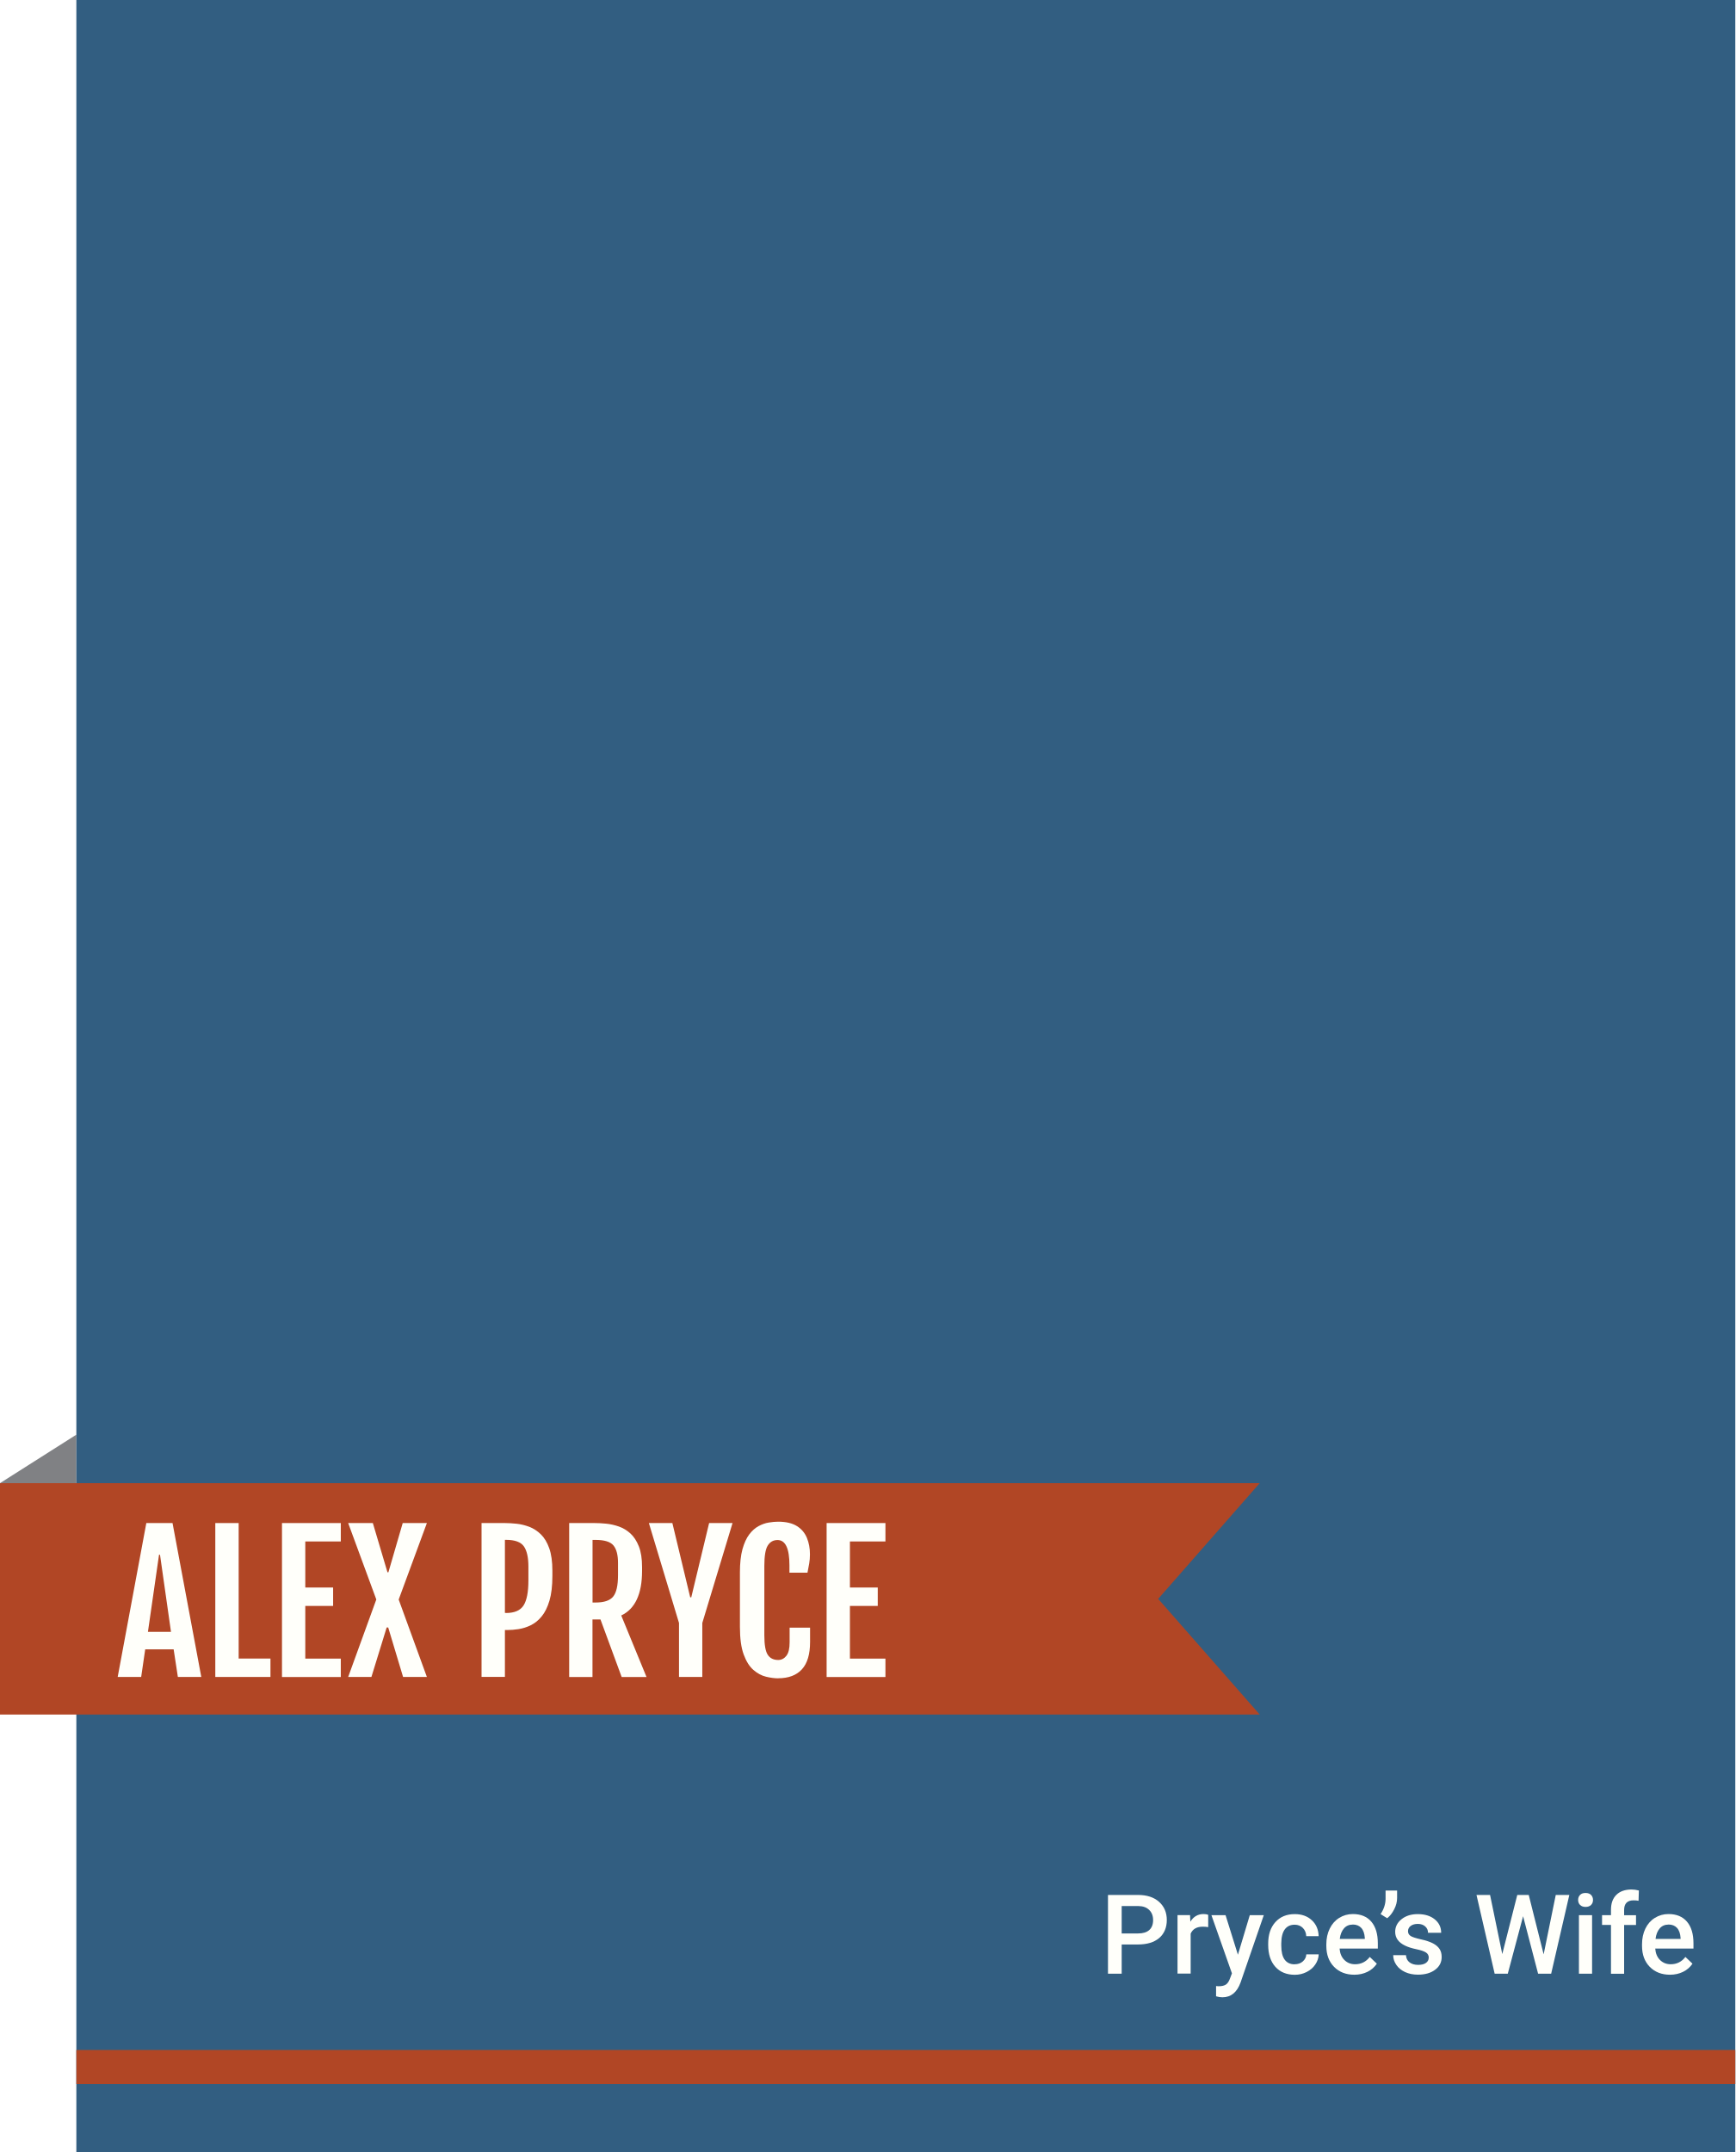
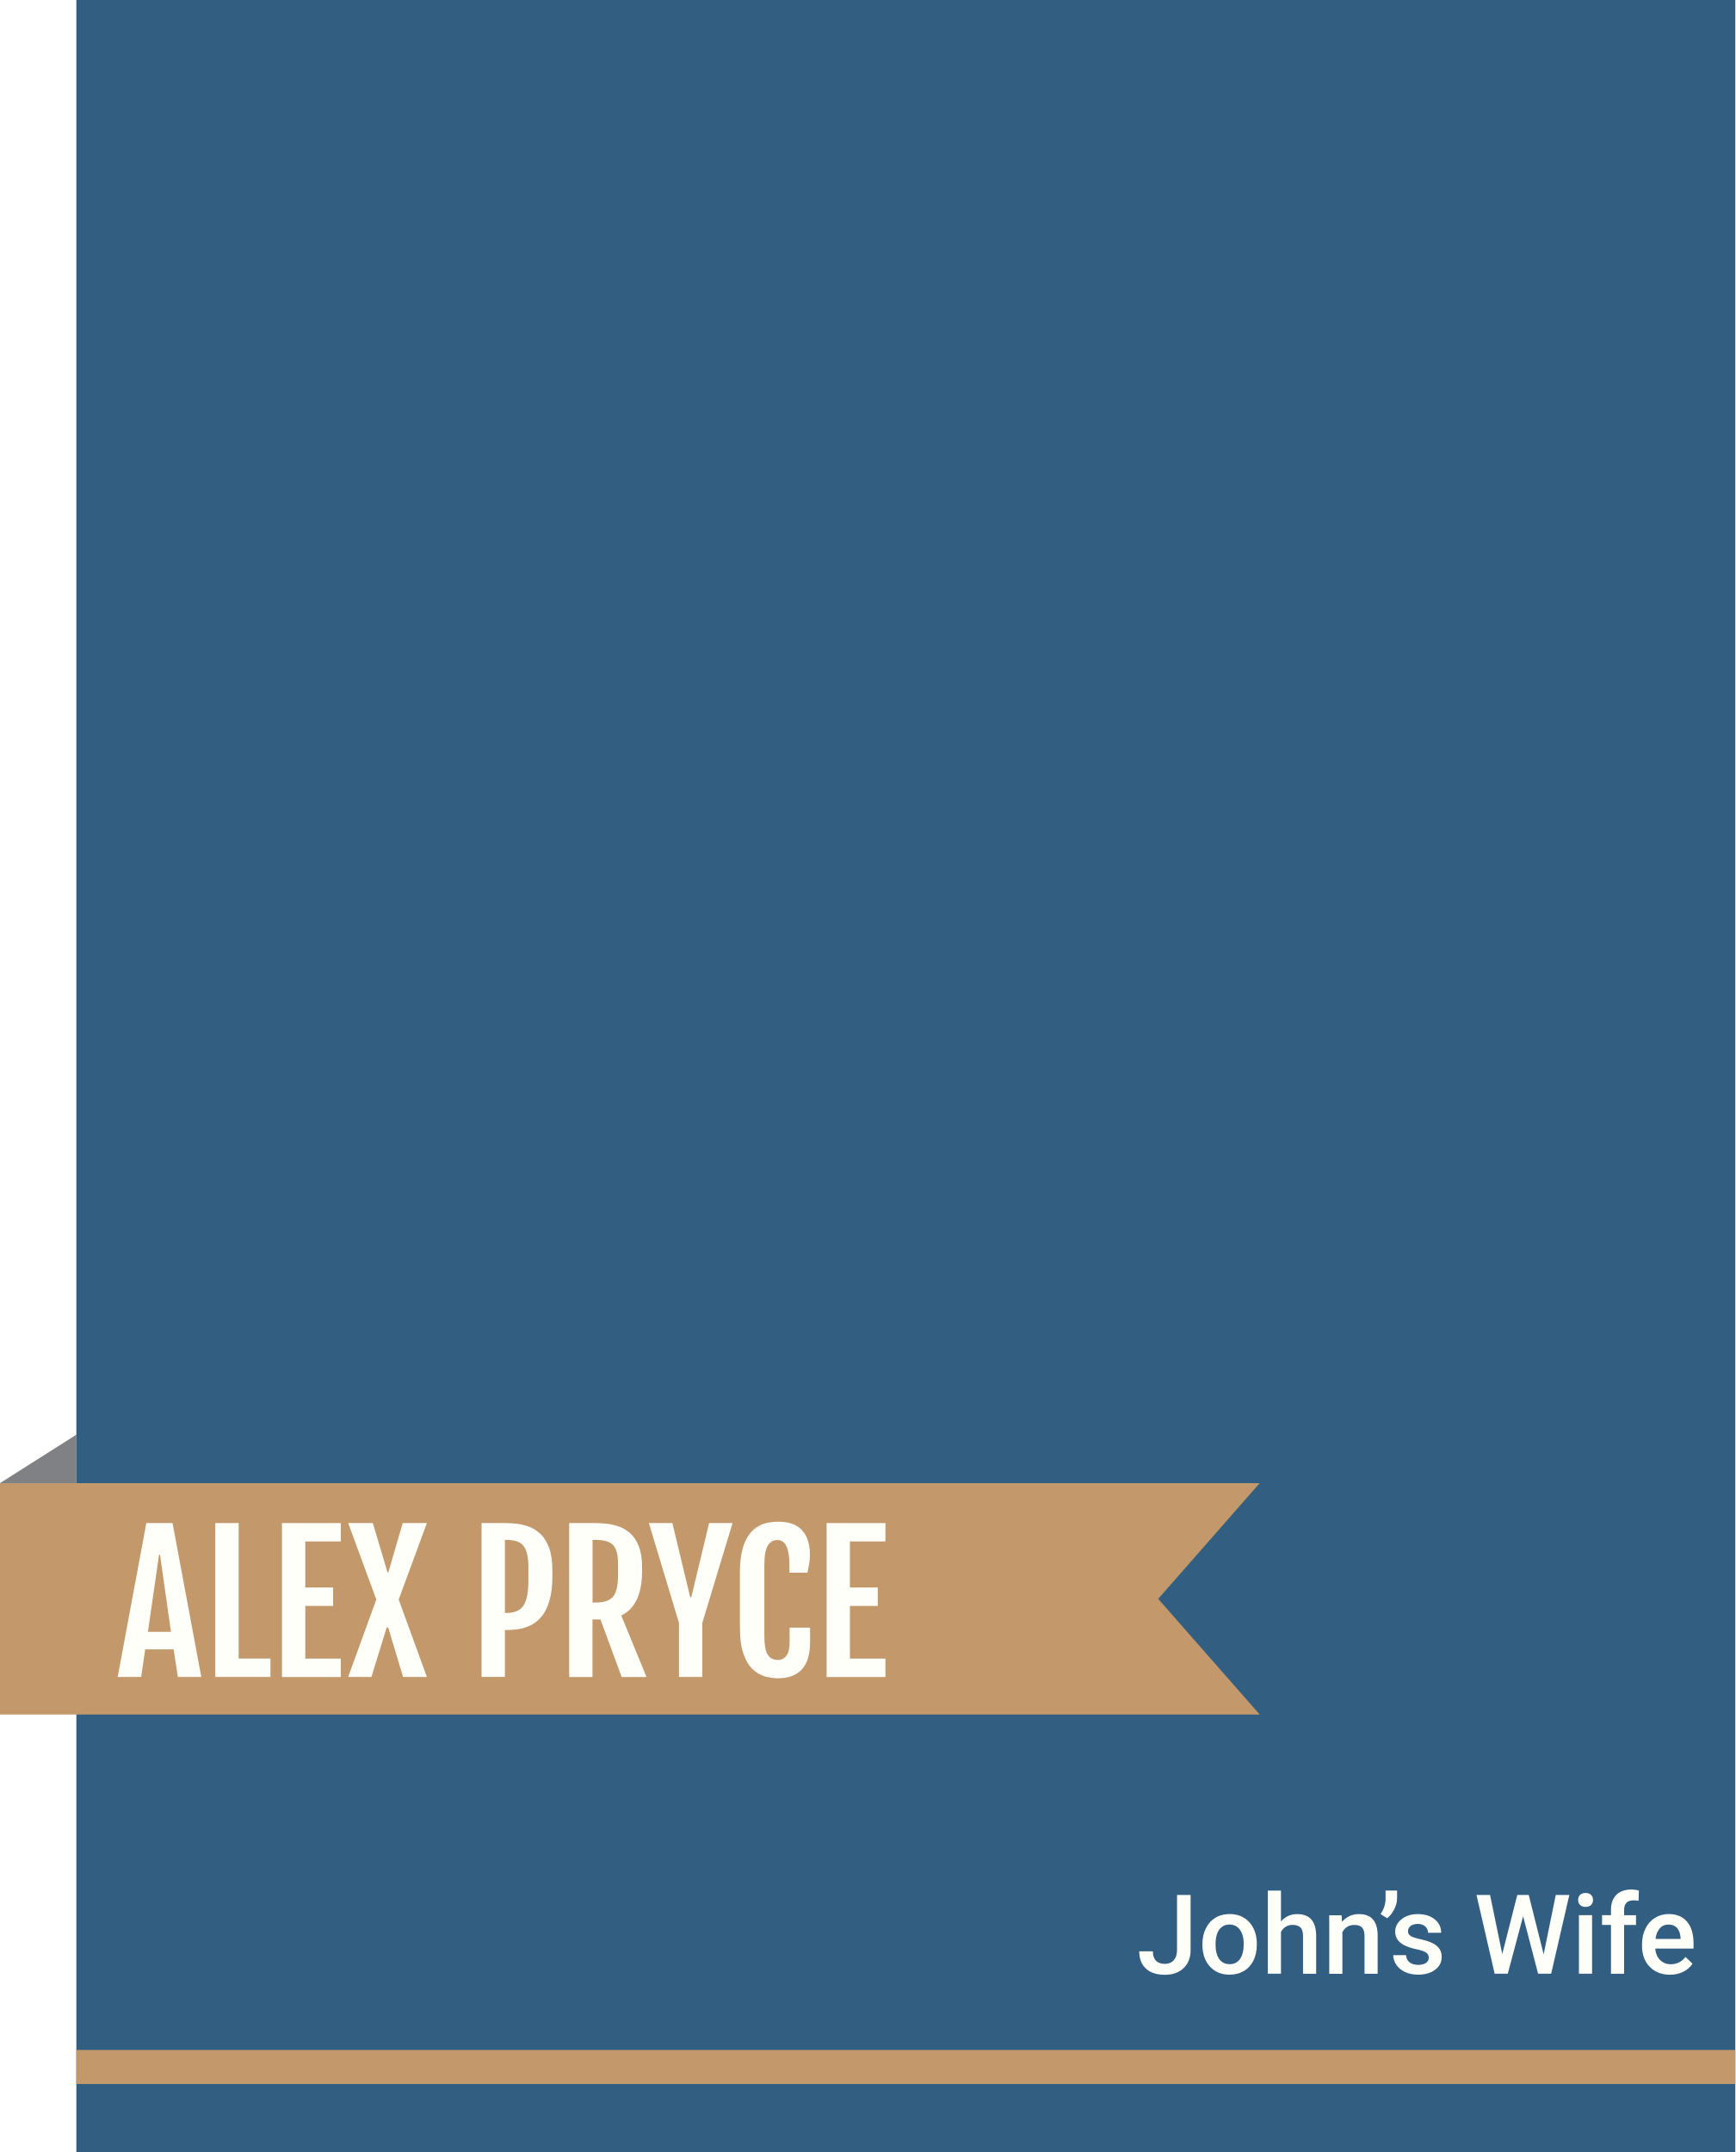
<svg xmlns="http://www.w3.org/2000/svg" id="Layer_1" data-name="Layer 1" viewBox="0 0 280 347.19">
  <defs>
    <style>
      .cls-1 {
        fill: #808184;
      }

      .cls-1, .cls-2, .cls-3, .cls-4 {
        stroke-width: 0px;
      }

      .cls-2 {
-         fill: #fffffa;
+         fill: #c3996b;
      }

      .cls-3 {
-         fill: #b14625;
+         fill: #fffffa;
      }

      .cls-4 {
        fill: #325e81;
      }
    </style>
  </defs>
  <polygon class="cls-1" points="0 239.28 12.32 231.46 12.32 239.28 0 239.28" />
+   <path class="cls-4" d="M107.12,0H12.32v347.19h267.68V0H107.12Z" />
+   <polygon class="cls-2" points="203.26 239.28 0 239.28 0 276.61 203.26 276.61 186.88 257.95 203.26 239.28" />
  <g>
-     <path class="cls-4" d="M107.12,0H12.32v347.19h267.68V0H107.12Z" />
-     <polygon class="cls-3" points="203.26 239.28 0 239.28 0 276.61 203.26 276.61 186.88 257.95 203.26 239.28" />
-     <g>
-       <path class="cls-2" d="M23.6,245.72h4.24l4.64,24.83h-3.78l-.68-4.45h-4.59l-.65,4.45h-3.79l4.62-24.83ZM27.59,263.27l-1.77-12.43h-.16l-1.79,12.43h3.72Z" />
-       <path class="cls-2" d="M34.74,245.72h3.77v21.86h5.13v2.97h-8.9v-24.83Z" />
-       <path class="cls-2" d="M45.5,245.72h9.49v2.97h-5.73v7.43h4.49v2.97h-4.49v8.5h5.73v2.97h-9.49v-24.83Z" />
-       <path class="cls-2" d="M60.72,258.05l-4.54-12.33h3.98l2.36,7.94h.15l2.31-7.94h3.9l-4.55,12.34,4.55,12.49h-3.84l-2.4-7.98h-.25l-2.46,7.98h-3.75l4.54-12.5Z" />
-       <path class="cls-2" d="M77.7,245.72h3.77c.57,0,1.2.04,1.88.11s1.36.24,2.04.49c.68.26,1.3.66,1.87,1.21.57.55,1.02,1.3,1.36,2.25s.51,2.16.51,3.62v.87c0,1.59-.16,2.91-.47,3.97-.32,1.06-.73,1.9-1.26,2.54-.52.64-1.11,1.11-1.75,1.42-.64.32-1.3.52-1.96.63-.66.1-1.28.15-1.86.15h-.36v7.56h-3.77v-24.83ZM81.65,260.23c1.37,0,2.31-.41,2.83-1.22.52-.81.78-2.16.78-4.03v-2.24c0-1.47-.24-2.56-.73-3.26s-1.45-1.05-2.87-1.05h-.19v11.79h.19Z" />
-       <path class="cls-2" d="M91.84,245.72h4.08c.57,0,1.2.03,1.89.1.69.07,1.37.22,2.05.46.68.24,1.3.61,1.86,1.12.56.51,1.01,1.2,1.36,2.08s.52,1.99.52,3.34v.63c0,3.72-1.12,6.12-3.36,7.18l4.08,9.93h-4.01l-3.42-9.29h-1.29v9.29h-3.76v-24.83ZM96.1,258.54c1.38,0,2.32-.32,2.84-.96.52-.64.78-1.79.78-3.46v-1.96c0-1.28-.24-2.22-.73-2.82-.49-.6-1.45-.9-2.89-.9h-.49v10.1h.49Z" />
-       <path class="cls-2" d="M109.56,261.84l-4.86-16.12h3.79l2.88,11.98h.17l2.88-11.98h3.78l-4.88,16.12v8.71h-3.76v-8.71Z" />
-       <path class="cls-2" d="M125.57,270.77c-.6,0-1.26-.09-1.97-.26-.71-.17-1.39-.54-2.03-1.09-.64-.55-1.16-1.38-1.57-2.49s-.61-2.6-.61-4.46v-8.8c0-1.49.14-2.74.41-3.73.28-.99.64-1.79,1.09-2.38.45-.6.95-1.04,1.5-1.34.55-.3,1.09-.49,1.64-.58.55-.09,1.05-.14,1.52-.14,1.28,0,2.29.24,3.04.71s1.28,1.11,1.61,1.91c.33.8.49,1.68.49,2.64,0,.53-.04,1.02-.12,1.48-.08.45-.18.95-.28,1.49h-2.91v-1.19c0-2.72-.64-4.08-1.92-4.08-.69,0-1.21.3-1.58.89s-.55,1.69-.55,3.28v11.19c0,1.54.18,2.59.55,3.15.36.56.93.84,1.69.84.53,0,.97-.23,1.32-.68.35-.45.52-1.17.52-2.17v-2.36h3.3v2.3c0,1.99-.44,3.46-1.32,4.42-.88.96-2.16,1.44-3.82,1.44Z" />
-       <path class="cls-2" d="M133.38,245.72h9.49v2.97h-5.73v7.43h4.49v2.97h-4.49v8.5h5.73v2.97h-9.49v-24.83Z" />
-     </g>
-     <g>
-       <path class="cls-2" d="M180.99,313.71v4.71h-2.21v-12.7h4.86c1.42,0,2.55.37,3.38,1.11.83.74,1.25,1.72,1.25,2.93s-.41,2.21-1.23,2.91c-.82.69-1.96,1.04-3.43,1.04h-2.63ZM180.99,311.93h2.65c.78,0,1.38-.18,1.8-.55.41-.37.62-.9.62-1.6s-.21-1.23-.63-1.64c-.42-.41-.99-.62-1.73-.63h-2.71v4.43Z" />
-       <path class="cls-2" d="M194.94,310.91c-.28-.05-.57-.07-.86-.07-.97,0-1.63.37-1.96,1.12v6.45h-2.12v-9.44h2.02l.05,1.06c.51-.82,1.22-1.23,2.13-1.23.3,0,.55.04.75.12v1.99Z" />
-       <path class="cls-2" d="M199.74,315.38l1.92-6.4h2.26l-3.75,10.87c-.58,1.59-1.55,2.38-2.93,2.38-.31,0-.65-.05-1.02-.16v-1.65l.4.03c.54,0,.94-.1,1.21-.29.27-.19.48-.52.64-.98l.31-.81-3.31-9.39h2.28l2,6.4Z" />
-       <path class="cls-2" d="M208.9,316.9c.53,0,.97-.15,1.32-.46s.54-.69.56-1.14h2c-.02.59-.21,1.14-.55,1.64-.34.51-.81.91-1.4,1.21s-1.22.45-1.9.45c-1.32,0-2.37-.43-3.14-1.28-.77-.86-1.16-2.04-1.16-3.54v-.22c0-1.44.38-2.59,1.15-3.45.77-.86,1.81-1.3,3.14-1.3,1.12,0,2.04.33,2.74.98.71.65,1.08,1.51,1.11,2.58h-2c-.02-.54-.21-.99-.55-1.33s-.79-.52-1.32-.52c-.69,0-1.22.25-1.59.75-.37.5-.56,1.25-.57,2.26v.34c0,1.02.18,1.79.55,2.29.37.5.9.75,1.6.75Z" />
-       <path class="cls-2" d="M218.53,318.59c-1.34,0-2.43-.42-3.27-1.27-.83-.85-1.25-1.97-1.25-3.38v-.26c0-.94.18-1.78.55-2.53.36-.74.87-1.32,1.53-1.73s1.39-.62,2.2-.62c1.29,0,2.28.41,2.98,1.23.7.82,1.05,1.98,1.05,3.48v.86h-6.17c.06.78.32,1.4.78,1.85.46.45,1.03.68,1.72.68.97,0,1.76-.39,2.37-1.18l1.14,1.09c-.38.56-.88,1-1.51,1.31-.63.31-1.34.47-2.12.47ZM218.27,310.5c-.58,0-1.05.2-1.41.61-.36.41-.59.97-.68,1.7h4.04v-.16c-.05-.71-.24-1.25-.57-1.61-.33-.36-.79-.55-1.38-.55Z" />
-       <path class="cls-2" d="M223.84,309.48l-1.08-.67c.52-.76.79-1.57.81-2.42v-1.38h1.86v1.2c0,.6-.15,1.2-.46,1.81-.31.61-.68,1.09-1.13,1.45Z" />
-       <path class="cls-2" d="M230.54,315.85c0-.38-.16-.67-.47-.86-.31-.2-.83-.37-1.55-.52-.72-.15-1.32-.34-1.81-.58-1.06-.51-1.59-1.25-1.59-2.22,0-.81.34-1.49,1.03-2.04.69-.55,1.56-.82,2.62-.82,1.13,0,2.04.28,2.73.84.69.56,1.04,1.28,1.04,2.17h-2.12c0-.41-.15-.75-.45-1.02-.3-.27-.7-.41-1.2-.41-.47,0-.85.11-1.14.32s-.44.5-.44.86c0,.33.14.58.41.76.27.18.83.36,1.66.55.83.18,1.48.4,1.96.65s.83.56,1.06.91.34.78.34,1.29c0,.85-.35,1.54-1.06,2.06-.7.53-1.63.79-2.77.79-.77,0-1.46-.14-2.07-.42-.6-.28-1.08-.66-1.41-1.15-.34-.49-.51-1.01-.51-1.58h2.06c.03.5.22.89.57,1.16.35.27.81.41,1.39.41s.98-.11,1.27-.32c.29-.21.44-.49.44-.83Z" />
-       <path class="cls-2" d="M249.08,315.28l1.95-9.56h2.19l-2.93,12.7h-2.11l-2.42-9.27-2.47,9.27h-2.12l-2.93-12.7h2.19l1.97,9.54,2.42-9.54h1.85l2.4,9.56Z" />
-       <path class="cls-2" d="M254.64,306.53c0-.33.1-.6.31-.81.21-.22.5-.32.89-.32s.68.11.89.32c.21.22.31.49.31.81s-.1.59-.31.8c-.21.21-.51.32-.89.32s-.68-.11-.89-.32c-.21-.21-.31-.48-.31-.8ZM256.89,318.42h-2.12v-9.44h2.12v9.44Z" />
-       <path class="cls-2" d="M259.94,318.42v-7.87h-1.44v-1.57h1.44v-.86c0-1.05.29-1.85.87-2.42s1.4-.86,2.44-.86c.37,0,.77.05,1.19.16l-.05,1.66c-.23-.05-.5-.07-.81-.07-1.01,0-1.52.52-1.52,1.56v.84h1.92v1.57h-1.92v7.87h-2.12Z" />
-       <path class="cls-2" d="M269.47,318.59c-1.34,0-2.43-.42-3.27-1.27-.83-.85-1.25-1.97-1.25-3.38v-.26c0-.94.18-1.78.54-2.53.36-.74.87-1.32,1.53-1.73s1.39-.62,2.2-.62c1.29,0,2.28.41,2.98,1.23.7.82,1.05,1.98,1.05,3.48v.86h-6.17c.06.78.32,1.4.78,1.85.46.45,1.03.68,1.72.68.97,0,1.76-.39,2.37-1.18l1.14,1.09c-.38.56-.88,1-1.51,1.31-.63.31-1.34.47-2.12.47ZM269.22,310.5c-.58,0-1.05.2-1.41.61s-.59.97-.68,1.7h4.04v-.16c-.05-.71-.24-1.25-.57-1.61-.33-.36-.79-.55-1.38-.55Z" />
-     </g>
-     <rect class="cls-3" x="12.32" y="330.73" width="267.68" height="5.49" />
+     <path class="cls-3" d="M23.6,245.72h4.24l4.64,24.83h-3.78l-.68-4.45h-4.59l-.65,4.45h-3.79l4.62-24.83ZM27.59,263.27l-1.77-12.43h-.16l-1.79,12.43h3.72Z" />
+     <path class="cls-3" d="M34.74,245.72h3.77v21.86h5.13v2.97h-8.9v-24.83Z" />
+     <path class="cls-3" d="M45.5,245.72h9.49v2.97h-5.73v7.43h4.49v2.97h-4.49v8.5h5.73v2.97h-9.49v-24.83Z" />
+     <path class="cls-3" d="M60.72,258.05l-4.54-12.33h3.98l2.36,7.94h.15l2.31-7.94h3.9l-4.55,12.34,4.55,12.49h-3.84l-2.4-7.98h-.25l-2.46,7.98h-3.75l4.54-12.5Z" />
+     <path class="cls-3" d="M77.7,245.72h3.77c.57,0,1.2.04,1.88.11s1.36.24,2.04.49c.68.26,1.3.66,1.87,1.21.57.55,1.02,1.3,1.36,2.25s.51,2.16.51,3.62v.87c0,1.59-.16,2.91-.47,3.97-.32,1.06-.73,1.9-1.26,2.54-.52.64-1.11,1.11-1.75,1.42-.64.32-1.3.52-1.96.63-.66.1-1.28.15-1.86.15h-.36v7.56h-3.77v-24.83ZM81.65,260.23c1.37,0,2.31-.41,2.83-1.22.52-.81.78-2.16.78-4.03v-2.24c0-1.47-.24-2.56-.73-3.26s-1.45-1.05-2.87-1.05h-.19v11.79h.19Z" />
+     <path class="cls-3" d="M91.84,245.72h4.08c.57,0,1.2.03,1.89.1.69.07,1.37.22,2.05.46.68.24,1.3.61,1.86,1.12.56.51,1.01,1.2,1.36,2.08s.52,1.99.52,3.34v.63c0,3.72-1.12,6.12-3.36,7.18l4.08,9.93h-4.01l-3.42-9.29h-1.29v9.29h-3.76v-24.83ZM96.1,258.54c1.38,0,2.32-.32,2.84-.96.52-.64.78-1.79.78-3.46v-1.96c0-1.28-.24-2.22-.73-2.82-.49-.6-1.45-.9-2.89-.9h-.49v10.1h.49Z" />
+     <path class="cls-3" d="M109.56,261.84l-4.86-16.12h3.79l2.88,11.98h.17l2.88-11.98h3.78l-4.88,16.12v8.71h-3.76v-8.71Z" />
+     <path class="cls-3" d="M125.57,270.77c-.6,0-1.26-.09-1.97-.26-.71-.17-1.39-.54-2.03-1.09-.64-.55-1.16-1.38-1.57-2.49s-.61-2.6-.61-4.46v-8.8c0-1.49.14-2.74.41-3.73.28-.99.64-1.79,1.09-2.38.45-.6.95-1.04,1.5-1.34.55-.3,1.09-.49,1.64-.58.55-.09,1.05-.14,1.52-.14,1.28,0,2.29.24,3.04.71s1.28,1.11,1.61,1.91c.33.8.49,1.68.49,2.64,0,.53-.04,1.02-.12,1.48-.08.45-.18.95-.28,1.49h-2.91v-1.19c0-2.72-.64-4.08-1.92-4.08-.69,0-1.21.3-1.58.89s-.55,1.69-.55,3.28v11.19c0,1.54.18,2.59.55,3.15.36.56.93.84,1.69.84.53,0,.97-.23,1.32-.68.35-.45.52-1.17.52-2.17v-2.36h3.3v2.3c0,1.99-.44,3.46-1.32,4.42-.88.96-2.16,1.44-3.82,1.44Z" />
+     <path class="cls-3" d="M133.38,245.72h9.49v2.97h-5.73v7.43h4.49v2.97h-4.49v8.5h5.73v2.97h-9.49v-24.83Z" />
+   </g>
+   <rect class="cls-2" x="12.32" y="330.73" width="267.68" height="5.49" />
+   <g>
+     <path class="cls-3" d="M189.91,305.72h2.2v8.91c0,1.21-.38,2.18-1.14,2.9-.76.72-1.76,1.07-3,1.07-1.33,0-2.35-.33-3.07-1-.72-.67-1.08-1.6-1.08-2.79h2.2c0,.67.17,1.18.5,1.52.33.34.82.51,1.45.51.59,0,1.07-.2,1.42-.59.35-.39.53-.93.53-1.63v-8.9Z" />
+     <path class="cls-3" d="M194.02,313.61c0-.92.18-1.76.55-2.5.37-.74.88-1.31,1.54-1.71.66-.4,1.42-.6,2.29-.6,1.27,0,2.31.41,3.1,1.23.79.82,1.22,1.91,1.29,3.26v.5c0,.93-.17,1.76-.53,2.49-.36.73-.87,1.3-1.54,1.7s-1.43.6-2.31.6c-1.33,0-2.4-.44-3.2-1.33-.8-.89-1.2-2.07-1.2-3.55v-.1ZM196.14,313.79c0,.97.2,1.73.6,2.28.4.55.96.82,1.67.82s1.27-.28,1.67-.84c.4-.56.6-1.38.6-2.45,0-.95-.2-1.71-.62-2.27-.41-.56-.97-.84-1.67-.84s-1.24.28-1.65.82c-.41.55-.61,1.37-.61,2.46Z" />
+     <path class="cls-3" d="M206.68,310.01c.69-.8,1.57-1.2,2.63-1.2,2.01,0,3.03,1.15,3.06,3.45v6.17h-2.12v-6.09c0-.65-.14-1.11-.42-1.38-.28-.27-.7-.41-1.24-.41-.85,0-1.48.38-1.9,1.13v6.74h-2.12v-13.4h2.12v4.99Z" />
+     <path class="cls-3" d="M216.48,308.98l.06,1.09c.7-.84,1.61-1.26,2.75-1.26,1.97,0,2.97,1.13,3,3.38v6.24h-2.12v-6.11c0-.6-.13-1.04-.39-1.33-.26-.29-.68-.43-1.27-.43-.86,0-1.49.39-1.91,1.16v6.72h-2.12v-9.44h2Z" />
+     <path class="cls-3" d="M223.84,309.48l-1.08-.67c.52-.76.79-1.57.81-2.42v-1.38h1.86v1.2c0,.6-.15,1.2-.46,1.81-.31.61-.68,1.09-1.13,1.45Z" />
+     <path class="cls-3" d="M230.54,315.85c0-.38-.16-.67-.47-.86-.31-.2-.83-.37-1.55-.52-.72-.15-1.32-.34-1.81-.58-1.06-.51-1.59-1.25-1.59-2.22,0-.81.34-1.49,1.03-2.04.69-.55,1.56-.82,2.62-.82,1.13,0,2.04.28,2.73.84.69.56,1.04,1.28,1.04,2.17h-2.12c0-.41-.15-.75-.45-1.02-.3-.27-.7-.41-1.2-.41-.47,0-.84.11-1.14.32-.29.22-.44.5-.44.86,0,.33.14.58.41.76.27.18.83.36,1.66.55.83.18,1.48.4,1.96.65s.83.56,1.06.91c.23.35.34.78.34,1.29,0,.85-.35,1.54-1.06,2.06-.7.53-1.63.79-2.76.79-.77,0-1.46-.14-2.07-.42-.6-.28-1.08-.66-1.41-1.15-.34-.49-.51-1.01-.51-1.58h2.06c.03.5.22.89.57,1.16s.81.41,1.39.41.98-.11,1.27-.32c.29-.21.44-.49.44-.83Z" />
+     <path class="cls-3" d="M249.08,315.28l1.95-9.56h2.19l-2.93,12.7h-2.11l-2.42-9.27-2.47,9.27h-2.12l-2.93-12.7h2.19l1.97,9.54,2.42-9.54h1.85l2.4,9.56Z" />
+     <path class="cls-3" d="M254.64,306.53c0-.33.1-.6.31-.81s.5-.32.89-.32.68.11.89.32.31.49.31.81-.1.59-.31.8c-.21.21-.51.32-.89.32s-.68-.11-.89-.32c-.21-.21-.31-.48-.31-.8ZM256.89,318.42h-2.12v-9.44h2.12v9.44Z" />
+     <path class="cls-3" d="M259.94,318.42v-7.87h-1.44v-1.57h1.44v-.86c0-1.05.29-1.85.87-2.42s1.4-.86,2.44-.86c.37,0,.77.05,1.19.16l-.05,1.66c-.23-.05-.5-.07-.81-.07-1.01,0-1.52.52-1.52,1.56v.84h1.92v1.57h-1.92v7.87h-2.12Z" />
+     <path class="cls-3" d="M269.47,318.59c-1.34,0-2.43-.42-3.27-1.27-.83-.85-1.25-1.97-1.25-3.38v-.26c0-.94.18-1.78.55-2.53.36-.74.87-1.32,1.53-1.73s1.39-.62,2.2-.62c1.29,0,2.28.41,2.98,1.23.7.82,1.05,1.98,1.05,3.48v.86h-6.17c.06.78.32,1.4.78,1.85.46.45,1.03.68,1.72.68.97,0,1.76-.39,2.37-1.18l1.14,1.09c-.38.56-.88,1-1.51,1.31-.63.31-1.34.47-2.12.47ZM269.22,310.5c-.58,0-1.05.2-1.41.61s-.59.97-.68,1.7h4.04v-.16c-.05-.71-.24-1.25-.57-1.61-.33-.36-.79-.55-1.38-.55Z" />
  </g>
</svg>
